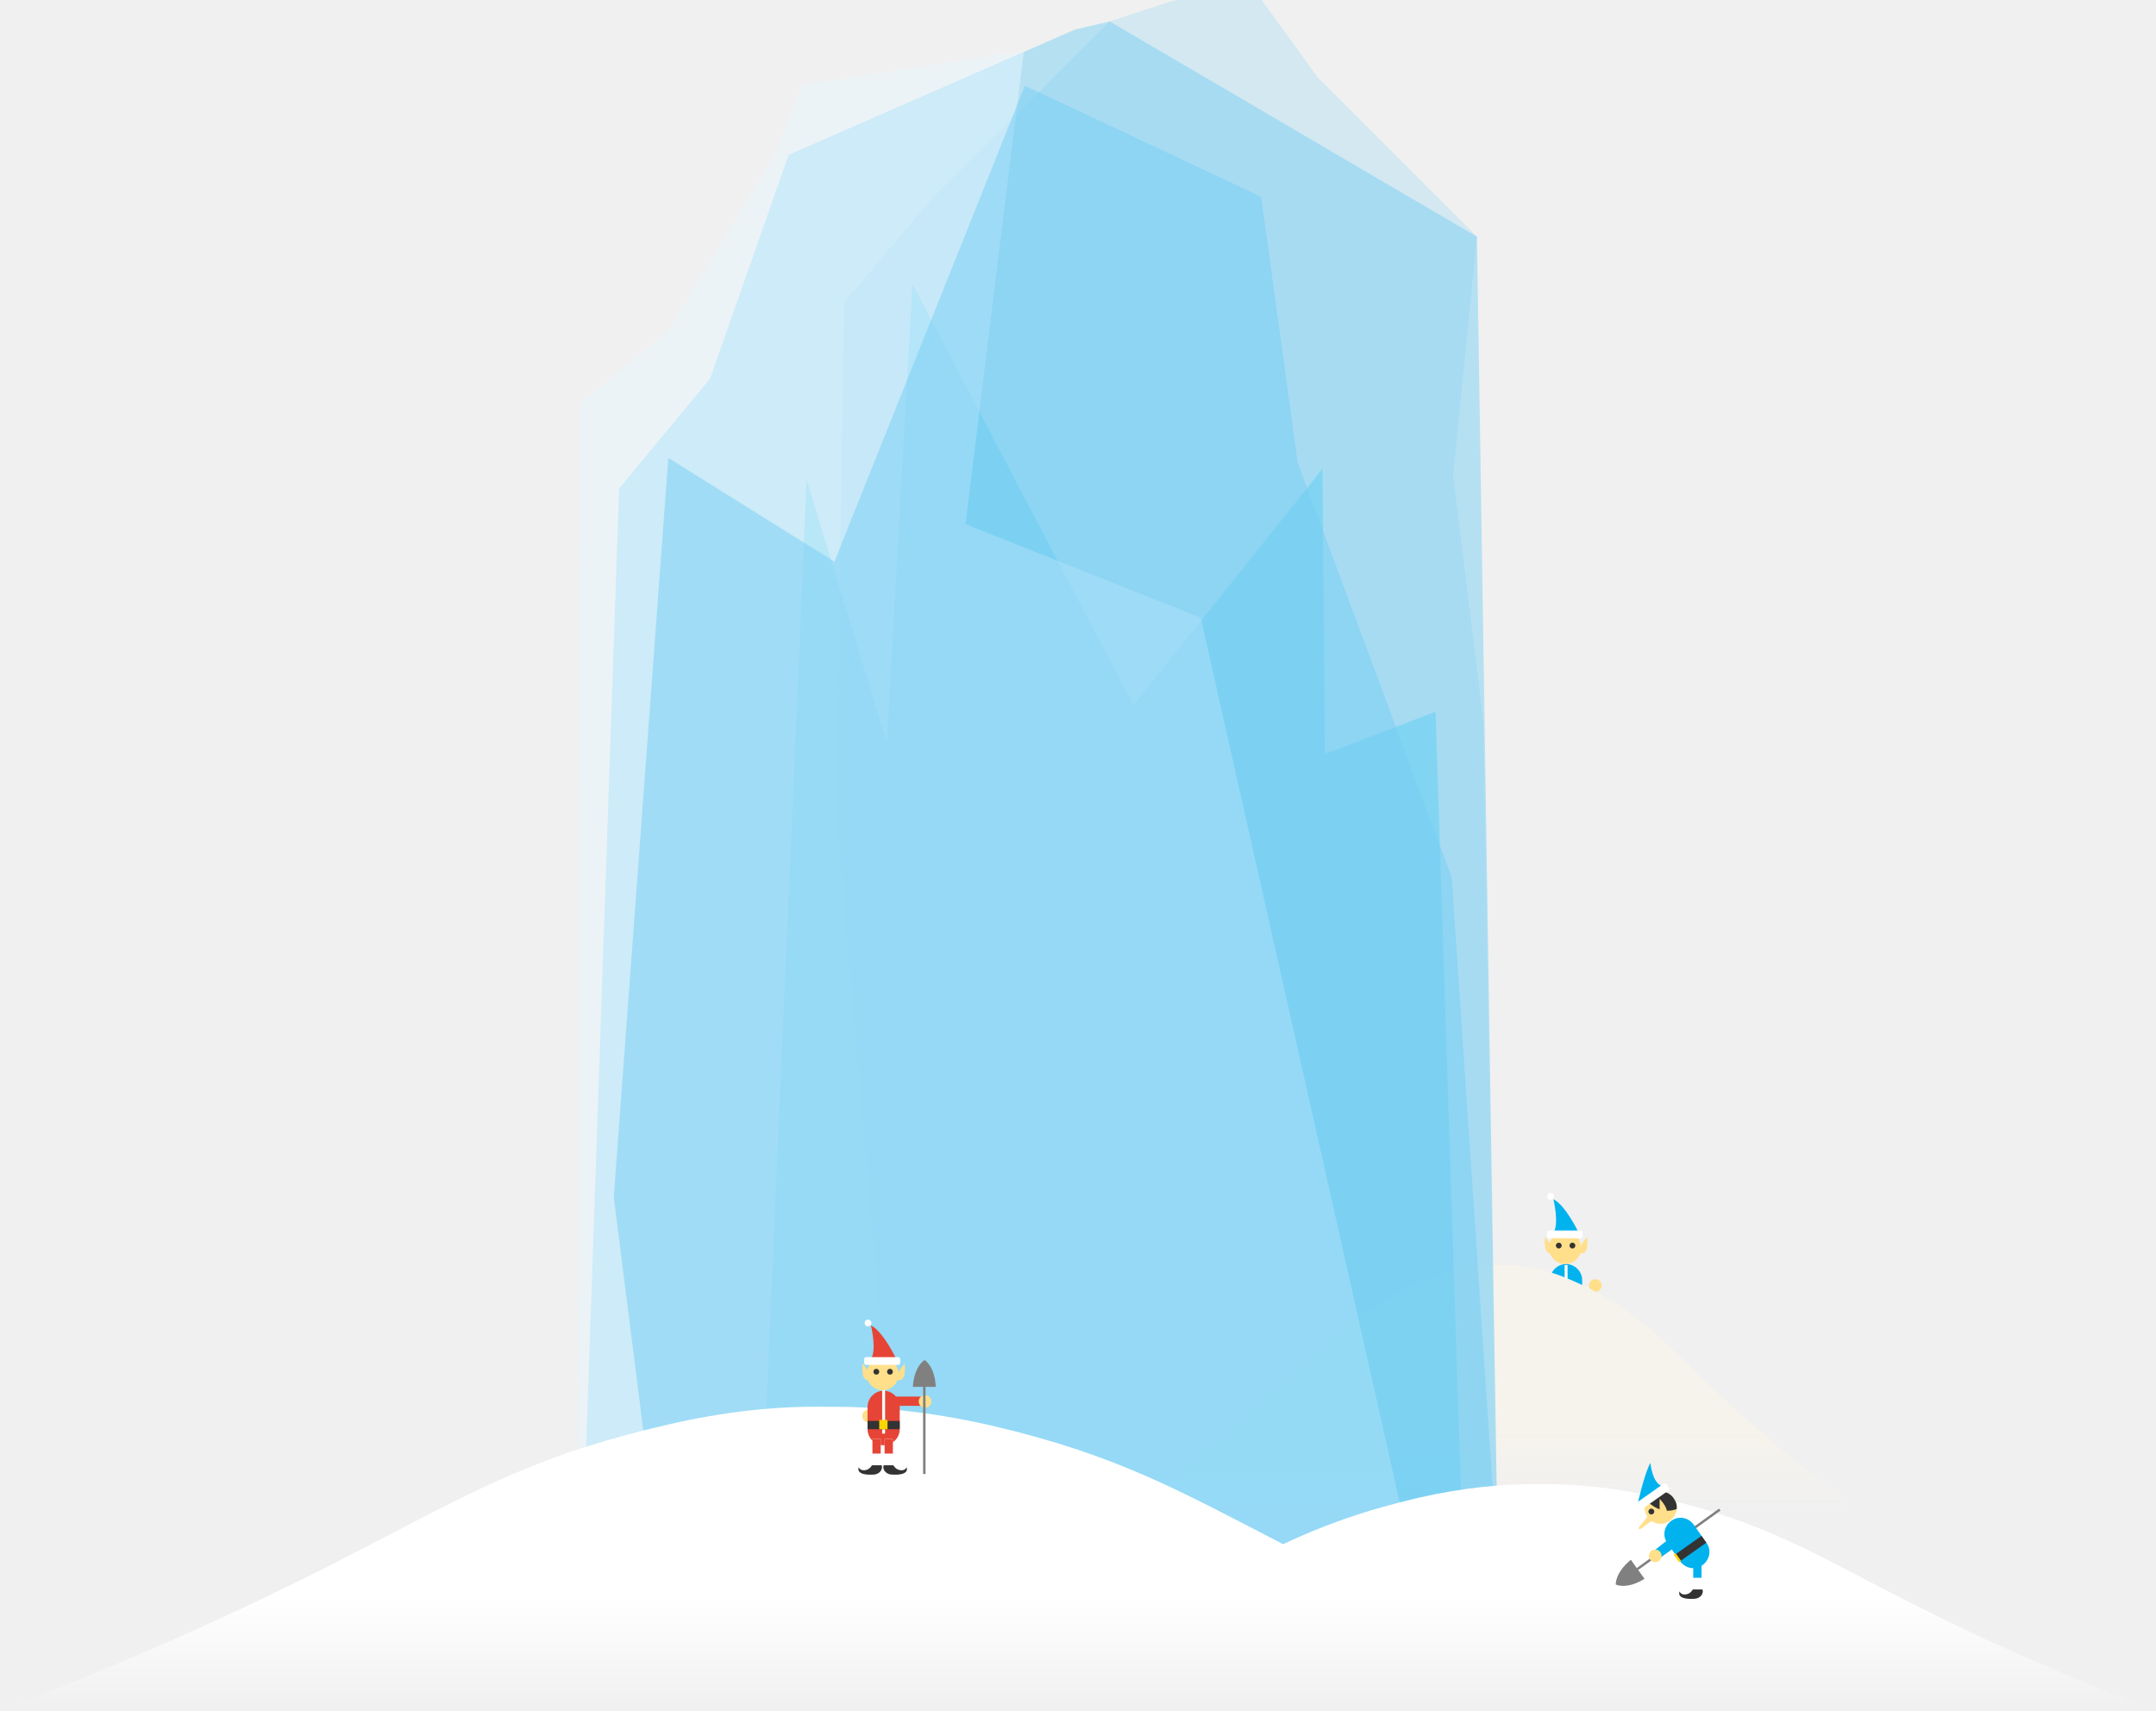
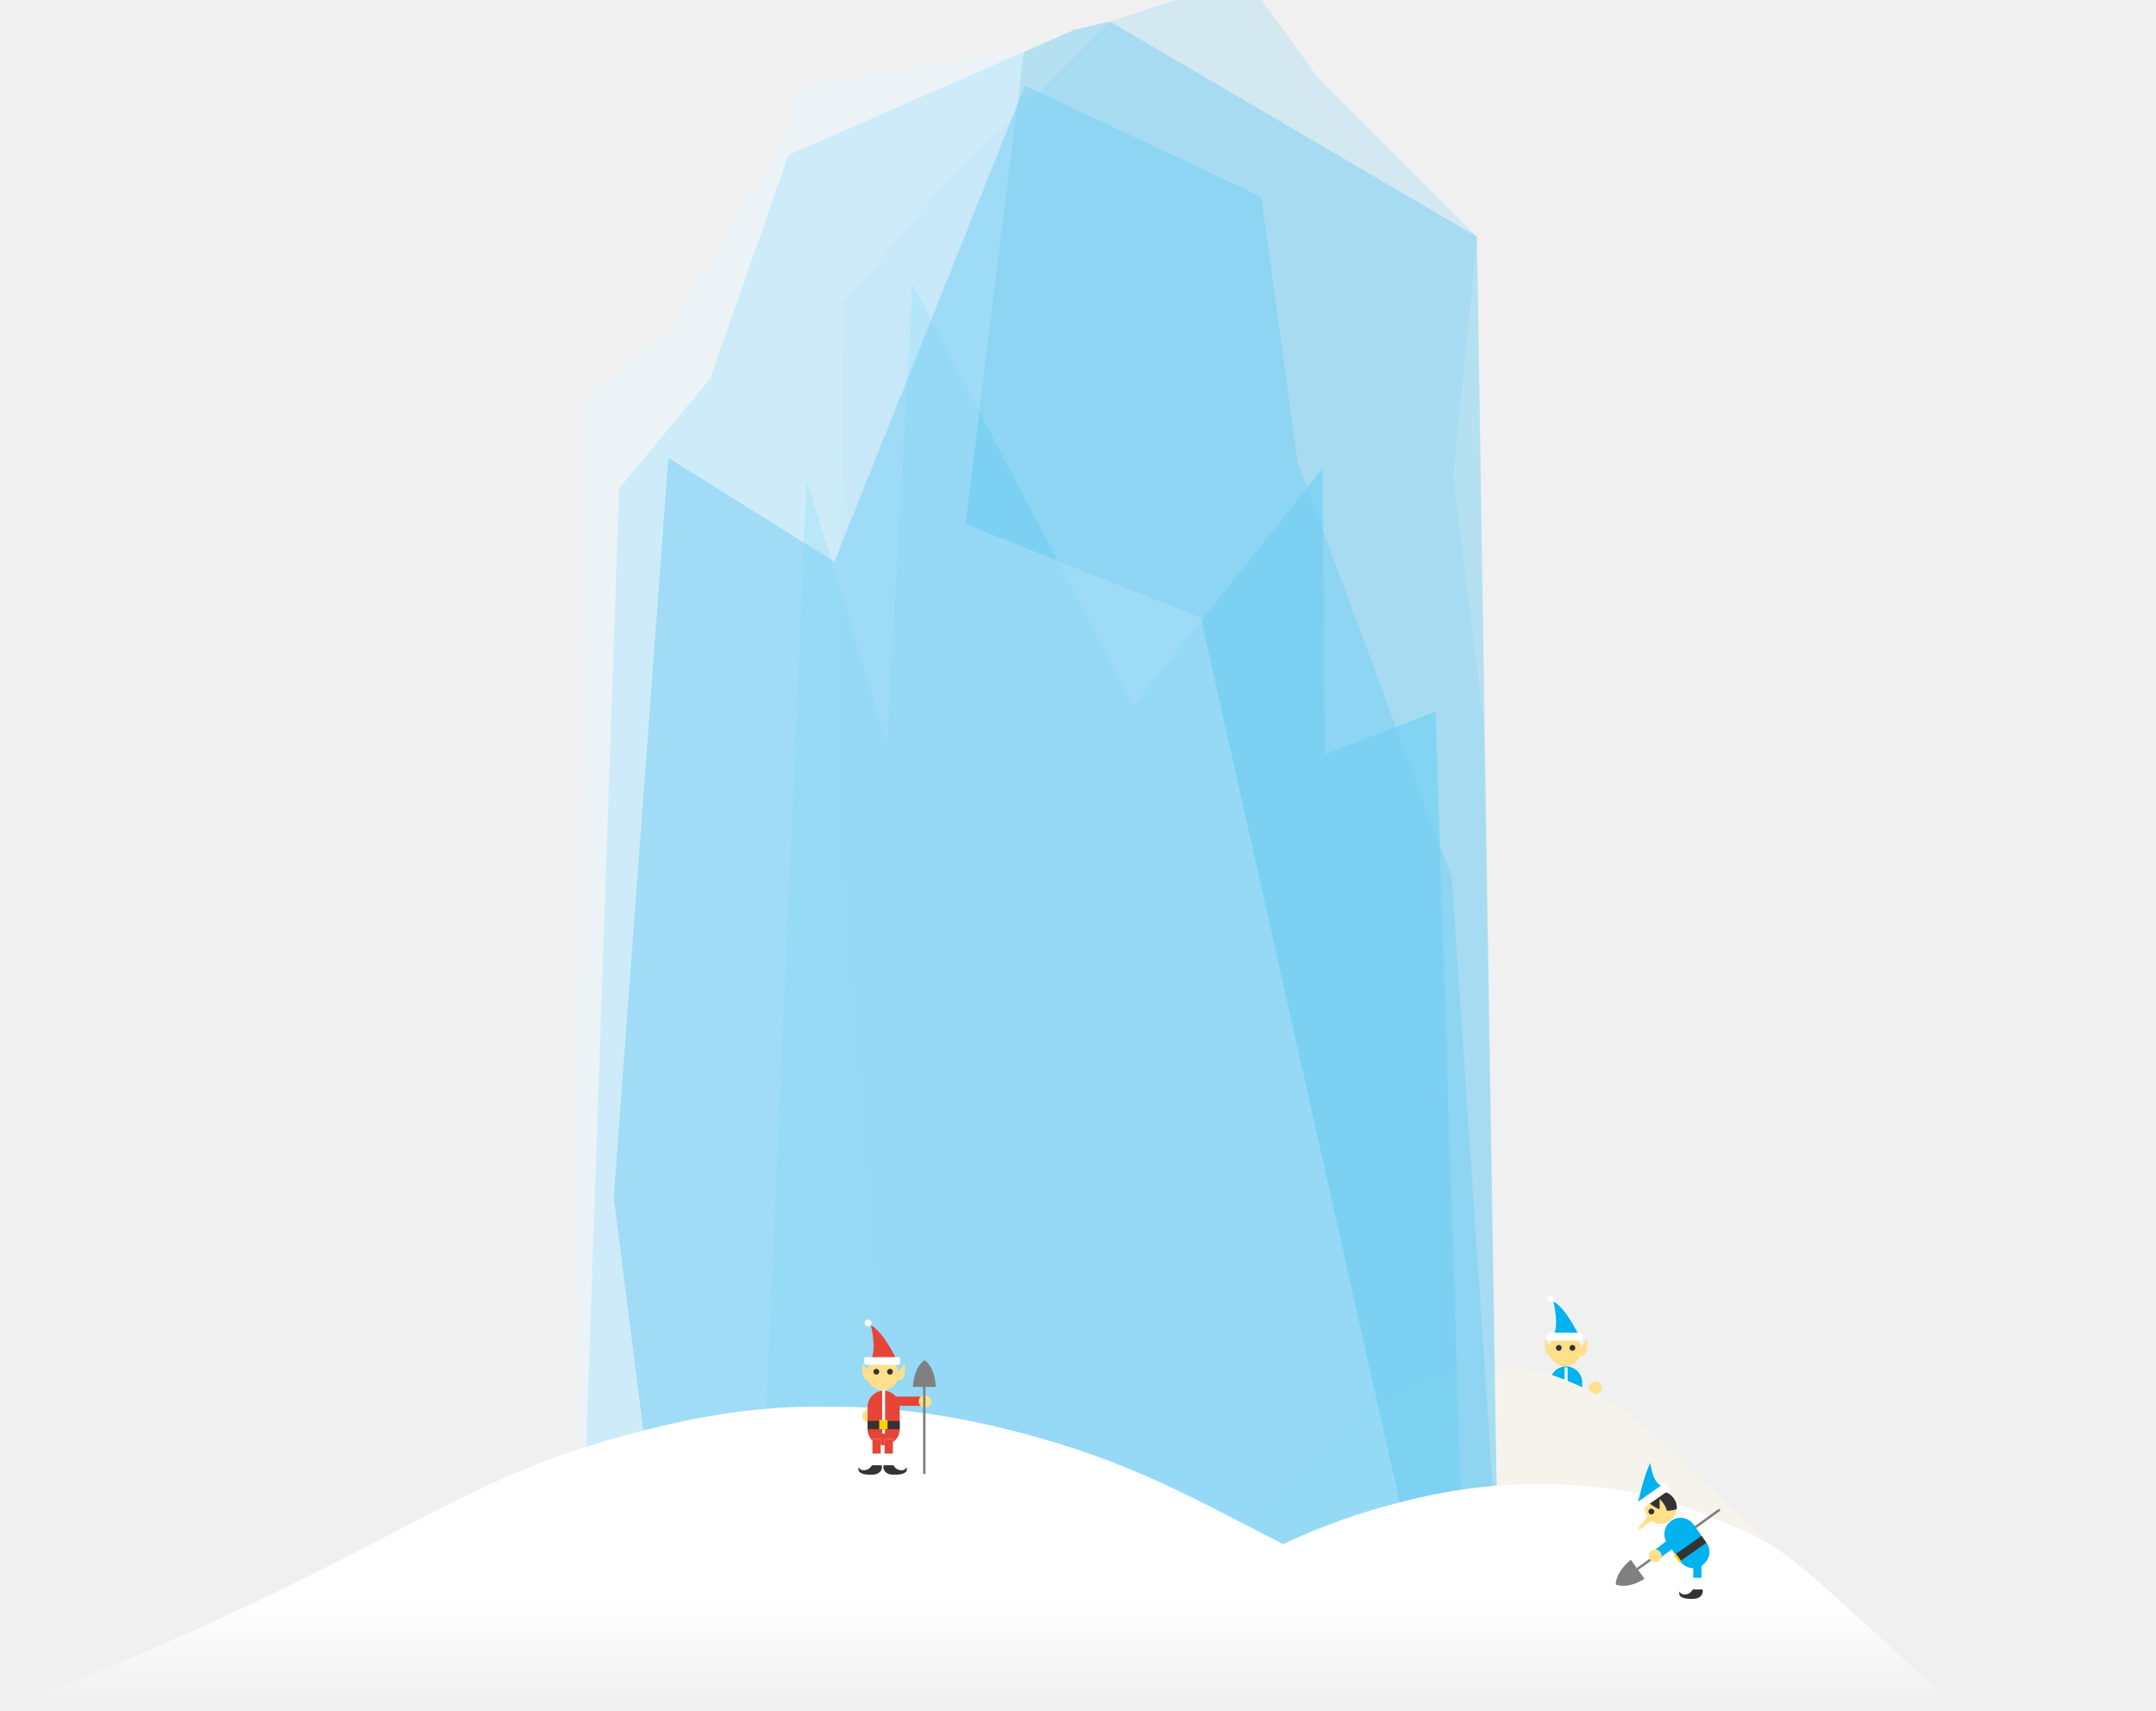
- <svg xmlns="http://www.w3.org/2000/svg" id="slice" width="442.6" height="351.2" viewBox="0 0 442.6 351.2">
-   <style>.st0{opacity:.11;fill:#231f20}.st1{fill:#94917f}.st2{fill:#baafa2}.st3{fill:#785768}.st4{fill:#aaa89a}.st5{opacity:.1}.st6{fill:#8ce1f9}.st7{fill:#ceccbf}.st8{fill:#8d667a}.st9{fill:#918c84}.st10{fill:#c2beb6}.st11{fill:#f0e1d1}.st12{fill:#b6b4a8}.st13{fill:#94938a}.st14{fill:#7d7c71}.st15{fill:#633b4f}.st16{fill:#85837d}.st17{fill:#8a7665}.st18{fill:#6a695c}.st19{fill:#b9b7a4}.st20{fill:#2f9f42}.st21{opacity:.13}.st22{opacity:.2;fill:#231f20}.st23{fill:#d53e2e}.st24{fill:#003673}.st25{fill:#f09a1a}.st26{fill:#fdbf0f}.st27{fill:#736357}.st28{fill:#d84637}.st29{fill:#00a9e9}.st30{fill:#ffde00}.st31{fill:#48b780}.st32{fill:#7c6959}.st33{fill:#d3ae6e}.st34{fill:#fff}.st35{fill:#ffe95a}.st36{fill:#ffc300}.st37{fill:#f27b20}.st38{fill:#ee3837}.st39{fill:#4c8bfb}.st40{fill:#b757c5}.st41{fill:#ffdf8a}.st42{fill:#333}.st43{fill:#6a57ab}.st44{fill:#5d377a}.st45{fill:#393939}.st46{fill:#fde08b}.st47{fill:#dc3126}.st48{fill:#fdd500}.st49{fill:#515c5d}.st50{fill:#7d8586}.st51{fill:#afd136}.st52{fill:url(#SVGID_1_)}.st53{fill:url(#SVGID_2_)}.st54{fill:#e8d184}.st55{fill:#ca7836}.st56{fill:#54d184}.st57{opacity:.48}.st58{opacity:.5;fill:#75cef4}.st59{opacity:.5;fill:#00bff0}.st60{opacity:.5;fill:#e6f6fd}.st61{opacity:.48;fill:#75cef4}.st62{fill:url(#SVGID_3_)}.st63{fill:gray}.st64{fill:#8f4293}.st65{fill:#ffd400}.st66{fill:url(#SVGID_4_)}.st67{fill:#28ae4b}.st68{fill:#e64436}.st69{fill:url(#SVGID_5_)}.st70{fill:url(#XMLID_158_)}.st71{opacity:.17;fill:#fff}.st72{fill:url(#SVGID_6_)}.st73{fill:url(#SVGID_7_)}.st74{fill:#00b2ee}.st75{fill:#b89860}.st76{fill:#b0b0b0}.st77{fill:#864537}.st78{fill:#fbcf99}.st79{fill:#fbcd48}.st80{fill:#fd0}.st81{fill:#d2392c}.st82{fill:url(#SVGID_8_)}.st83{fill:url(#SVGID_9_)}.st84{fill:url(#SVGID_10_)}.st85{fill:url(#SVGID_11_)}.st86{fill:url(#XMLID_160_)}.st87{fill:#afd77d}.st88{opacity:.1;fill:#231f20}.st89{fill:#7cb342}.st90{fill:#f9ce1d}.st91{fill:#ffe36c}.st92{fill:#5e35b1}.st93{fill:#9575cd}.st94{fill:#29b6f6}.st95{fill:#4ad0ff}.st96{fill:#9dce2e}.st97{fill:#e53935}.st98{fill:#f94b4b}.st99{fill:#fb8c00}.st100{fill:#fc9f42}.st101{fill:#9dca3b}.st102{fill:#66a622}.st103{fill:#ffb300}.st104{fill:#f57c00}.st105{fill:#a1cacf}.st106{fill:#dff3f5}.st107{fill:#bad7db}.st108{fill:#c3dfe3}.st109{fill:#bcdee3}.st110{opacity:.5}.st111{opacity:.8}.st112{fill:url(#XMLID_161_)}.st113{fill:url(#SVGID_12_)}.st114{fill:#f6f3ec}.st115{fill:#d7d7d7}.st116{fill:#959d9e}.st117{fill:#b3b3b3}.st118{fill:#e0e0e0}.st119{fill:#4d4d4d}.st120{fill:#595959}.st121{fill:#ffeb5e}.st122{fill:#6d7576}.st123{fill:#c9e09d}.st124{fill:#8f8f8f}.st125{fill:#5c6566}.st126{fill:#a19e97}.st127{fill:#61c6ec}.st128{fill:#77bf82}.st129{fill:#f3ff73}.st130{fill:url(#XMLID_163_)}.st131{fill:url(#SVGID_13_)}.st132{fill:url(#SVGID_14_)}.st133{fill:url(#XMLID_165_)}.st134{fill:#555047}.st135{fill:#896339}.st136{fill:#736f68}.st137{fill:#949494}.st138{fill:#83dee8}.st139{fill:#85827d}.st140{opacity:.2}.st141{fill:#404040}.st142{fill:silver}.st143{fill:#eee}.st144{fill:#44c2c2}.st144,.st145{clip-path:url(#SVGID_16_)}.st145{fill:#a3d89f}.st146{fill:#c83a74}.st146,.st147{clip-path:url(#SVGID_16_)}.st147{fill:#ffa376}.st148{opacity:.24}.st149{fill:none;stroke:#85827d;stroke-width:.9;stroke-miterlimit:10}.st150{opacity:.83}.st151{fill:#888480}.st152{fill:#7099ba}.st153{fill:#b0e1e8}.st154{opacity:.22;fill:#fff}.st155{fill:url(#XMLID_172_)}.st156{fill:url(#SVGID_17_)}.st157{fill:url(#SVGID_18_)}.st158{fill:url(#XMLID_174_)}.st159{fill:#9db9bd}.st160{fill:#d1e3e6}.st161{fill:#b6d6db}.st162{fill:#9ccfd9}.st163{fill:#b4d3d9}.st164{fill:#97babf}.st165{fill:#c1dff5}.st166{fill:#c5e7eb}.st167{fill:#8ab8d4}.st168{fill:#e6e6e6}.st169{fill:#716e69}.st170{fill:#71bdde}.st171{fill:#659bc7}.st172{fill:#70afd4}.st173{fill:none}.st174{fill:#97cee6}.st175{opacity:8e-2;fill:#0f0f0f}.st176{opacity:.1;fill:#0f0f0f}.st177{fill:#385fe4}.st178{fill:#ccc}.st179{fill:#2986e4}.st180{opacity:.21}.st181{clip-path:url(#SVGID_20_)}.st182{filter:url(#Adobe_OpacityMaskFilter)}.st183{mask:url(#SVGID_21_);fill:#33659a}.st184{filter:url(#Adobe_OpacityMaskFilter_1_)}.st185{mask:url(#SVGID_22_);fill:#385fe4}.st186{filter:url(#Adobe_OpacityMaskFilter_2_)}.st187{opacity:.17;mask:url(#SVGID_23_)}.st188{clip-path:url(#SVGID_25_)}.st189{opacity:.77}.st190{fill:#e8c97b}.st191{fill:#2d56e2}.st192{opacity:.11}.st193{fill:#0bbf68}.st194{fill:#98bee4}.st195{fill:#3f5656}.st196{fill:#d7c17d}.st197{opacity:.2;fill:#fff}.st198{fill:url(#SVGID_26_)}.st199{fill:url(#XMLID_228_)}.st200{fill:url(#SVGID_27_)}.st201{fill:url(#XMLID_231_)}.st202{fill:#9c9c9c}.st203{fill:#808082}.st204{fill:#9ed5ec}.st205{fill:#cacaca}.st206{fill:#e3e3e3}.st207{fill:#979797}.st208{fill:#9e9e9e}.st209{opacity:.58;fill:#c7ffff}.st210{opacity:.25}.st211{fill:#a52e22}.st212{fill:#e63636}.st213{fill:url(#XMLID_261_)}.st214{fill:url(#XMLID_278_)}.st215{fill:#f3831f}.st216{fill:#1fa2f3}.st217{fill:#914295}.st218{fill:#faac18}.st219{opacity:.1;fill:#333}.st220{fill:#836948}.st221{fill:#df543f}.st222{fill:#00813f}.st223{fill:#b9c9d2}.st224{fill:#28b04b}.st225{fill:#fff100}.st226{fill:#969696}.st227{fill:#0158bb}.st228{fill:#1565c0}.st229{fill:#3dd1f9}.st230{fill:#f5a816}.st231{fill:#c62828}.st232{fill:#bdbdbd}.st233{fill:#a5a5a5}.st234{fill:#424242}.st235{fill:#e6e7e8}.st236{clip-path:url(#SVGID_31_);fill:#fff}.st237{fill:#e91c24}.st237,.st238{clip-path:url(#SVGID_31_)}.st238{fill:#1976d2}.st239{fill:#4d8acf}.st240{fill:none;stroke:#fff;stroke-width:.659;stroke-miterlimit:10}.st241{fill:#00adee}.st242{clip-path:url(#SVGID_33_);fill:#fff}.st243{fill:#dbdbdb}.st244{fill:#9ad3d3}.st245{fill:url(#SVGID_34_)}.st246{fill:url(#SVGID_35_)}.st247{fill:url(#SVGID_36_)}.st248{fill:url(#SVGID_37_)}.st249{fill:url(#SVGID_38_)}.st250{fill:url(#SVGID_39_)}.st251{fill:url(#SVGID_40_)}.st252{fill:url(#SVGID_41_)}.st253{fill:#f7ce97}.st254{fill:#4c4c4c}.st255{fill:#e9e9e9}.st256{fill:#eb9b95}.st257{fill:#656565}.st258{fill:#5e5a48}.st259{fill:url(#SVGID_42_)}.st260{fill:url(#SVGID_43_)}.st261{fill:#999}.st262{opacity:.36}.st263{fill:#00a64c}.st264{fill:#d4d4d4}.st264,.st265{fill-rule:evenodd;clip-rule:evenodd}.st265{fill:#fff}.st266{fill:#008141}.st266,.st267{fill-rule:evenodd;clip-rule:evenodd}.st267{fill:#00a64c}.st268{fill:#28b265}.st269{opacity:.4;fill:#ffe000}.st270{fill:#c8cbcc}.st271{fill:#b8b8b8}.st272{fill:#949496}.st273{fill:#c8ead4}.st274{fill:#7d8485}.st275{fill:#2364d5}.st276{fill:url(#XMLID_279_)}.st277{fill:url(#SVGID_44_)}.st278{fill:url(#SVGID_45_)}.st279{fill:url(#SVGID_46_)}.st280{fill:#8700ee}.st281{fill:#00b533}.st282{fill:#eeda00}.st283{fill:#f2206d}.st284{fill:#6299fb}.st285{opacity:.7;fill:url(#SVGID_47_)}.st286{opacity:.7;fill:url(#SVGID_48_)}.st287{opacity:.7;fill:url(#SVGID_49_)}.st288{fill:#ee5e5d}.st289{fill:#e09d17}.st290{fill:#f0ede9}.st291{clip-path:url(#SVGID_51_)}.st292{fill:#eec85c}.st293{opacity:.32;fill:#9a0000}.st294{fill:#f0f0f0}.st295{fill:#81d4fa}.st296{opacity:.49;fill:#c9edfc}.st297{fill:#d8746a}.st298{fill:#fcbe8d}.st299{fill:#00a9e7}.st300{fill:#6a7173}.st301{opacity:.6}.st302{fill:url(#SVGID_52_)}.st303{fill:url(#SVGID_53_)}.st304{fill:url(#XMLID_280_)}.st305{fill:url(#SVGID_54_)}.st306{fill:url(#SVGID_55_)}.st307{fill:url(#SVGID_56_)}.st308{fill:url(#SVGID_57_)}.st309{fill:#67635d}.st310{fill:#999690}.st311{fill:#e6da91}.st312{opacity:.55;fill:#bbaf3e}.st313{fill:#a8a69b}.st314{clip-path:url(#SVGID_59_)}.st315{fill:url(#SVGID_60_)}.st316{fill:url(#SVGID_61_)}.st317{opacity:.1;clip-path:url(#SVGID_59_)}.st318{clip-path:url(#SVGID_63_)}.st319{fill:#e3e3e2}.st320{fill:#cf4140}.st321{fill:url(#SVGID_64_)}.st322{fill:url(#SVGID_65_)}.st323{fill:url(#SVGID_66_)}.st324{fill:url(#SVGID_67_)}.st325{fill:#666}.st326{fill:#c1161c}.st327{fill:#b47945}.st328{fill:#d9dadb}.st329{fill:#36af49}.st330{fill:#2a943e}.st331{fill:#9ea0a2}.st332{fill:#bebfc1}.st333{fill:#f5961d}.st334{fill:#ffef00}.st335{fill:#6d6d6d}.st336{fill:url(#SVGID_68_)}.st337{fill:url(#XMLID_281_)}.st338{fill:#795d00}.st339{fill:#bb8024}.st339,.st340{clip-path:url(#SVGID_70_)}.st340{opacity:.1}.st341{fill:#955d00}.st342{fill:#f38836}.st343{fill:url(#XMLID_295_)}.st344{fill:url(#SVGID_71_)}.st345{fill:url(#SVGID_72_)}.st346{fill:url(#XMLID_296_)}.st347{opacity:.99}.st348{fill:#e8af38}.st349{fill:#98ab00}.st350{fill:#e75c52}.st351{fill:#a9897d}.st352{fill:#cb9d7b}.st353{fill:#996b63}.st354{fill:#35b8e8}.st355{opacity:.12;fill:url(#SVGID_73_)}.st356{opacity:.12;fill:url(#SVGID_74_)}.st357{opacity:.28;fill:url(#SVGID_77_)}.st358{clip-path:url(#SVGID_81_)}.st359{fill:#fff59c}.st360{fill:#ebdbce}.st361{fill:#b07a53}.st362{fill:#1185ba}.st363{fill:#1f57a1}.st363,.st364{opacity:.32}.st365{fill:#c28d65}.st366{fill:#eb776f}.st367{fill:#afdb39}.st368{fill:#ebdb57}.st369{opacity:.16}.st370{fill:#cba483}.st371{fill:url(#XMLID_297_)}.st372{fill:url(#SVGID_82_)}.st373{fill:url(#SVGID_83_)}.st374{fill:#bee6eb}.st375{fill:#f9df00}.st376{fill:#d84733}.st377{fill:#fce000}.st378{fill:#575757}.st379{fill:#b3b2b3}.st380{fill:#e5e5e4}.st381{fill:#d5302b}.st382{fill:url(#SVGID_84_)}.st383{fill:url(#SVGID_85_)}.st384{fill:#ec4180}.st385{fill:#fbcb54}.st386{fill:#7296f0}.st387{fill:#fc793d}.st388{opacity:.14}.st389{fill:#404144}.st390{fill:#606163}.st391{opacity:.3}.st392,.st393{fill:#d7b256}.st393{opacity:.38}.st394{fill:#3d3d39}.st395{fill:#393b36}.st396{opacity:.6;fill:#3bff65}.st397{opacity:.6;fill:#fc793d}.st398{clip-path:url(#SVGID_87_)}.st399{opacity:.29}.st400{fill:#9a51a8}.st401{fill:#fef6e0}.st402{fill:#a06ea9}.st403{fill:#353535}.st404{clip-path:url(#SVGID_89_)}.st405{opacity:.23;fill:#fff}.st406{opacity:.13;fill:#fff}.st407{opacity:5e-2}.st408{opacity:.45}.st409{opacity:.2}.st409,.st410{fill:#fff170}.st411{opacity:.21;fill:#fff}.st412{opacity:.1;fill:#fff}.st413{opacity:.27;fill:url(#SVGID_90_)}.st414{opacity:.27;fill:url(#SVGID_91_)}.st415{fill:url(#SVGID_92_)}.st416{fill:url(#SVGID_93_)}.st417{fill:#2850a8}.st418{fill:#286ee4}.st419{fill:#0053df}.st420{fill:#007dd0}.st421{fill:#2891e4}.st422{opacity:.72}.st423{opacity:.28;fill:url(#SVGID_94_)}.st424{opacity:.28;fill:url(#SVGID_95_)}.st425{fill:#2d6b7f}.st426,.st427{fill:#ff7c40}.st427{opacity:.21}.st428{opacity:.28;fill:url(#SVGID_96_)}.st429{opacity:.28;fill:url(#SVGID_97_)}.st430{opacity:.28;fill:url(#SVGID_98_)}.st431{opacity:.28;fill:url(#SVGID_99_)}.st432,.st433{fill:#ffee0a}.st433{opacity:.21}.st434{opacity:.28;fill:url(#SVGID_100_)}.st435{opacity:.28;fill:url(#SVGID_101_)}.st436,.st437{fill:#fd45ff}.st437{opacity:.21}.st438{opacity:.28;fill:url(#SVGID_102_)}.st439{opacity:.28;fill:url(#SVGID_103_)}.st440,.st441{fill:#52ff52}.st441{opacity:.21}.st442{opacity:.28;fill:url(#SVGID_104_)}.st443{opacity:.28;fill:url(#SVGID_105_)}.st444{opacity:.28;fill:url(#SVGID_106_)}.st445{opacity:.28;fill:url(#SVGID_107_)}.st446,.st447{fill:#59fff3}.st447{opacity:.21}.st448{opacity:.28;fill:url(#SVGID_108_)}.st449{opacity:.28;fill:url(#SVGID_109_)}.st450{opacity:.28;fill:url(#SVGID_110_)}.st451{opacity:.28;fill:url(#SVGID_111_)}.st452{opacity:.28;fill:url(#SVGID_112_)}.st453{opacity:.28;fill:url(#SVGID_113_)}.st454{opacity:.28;fill:url(#SVGID_114_)}.st455{opacity:.28;fill:url(#SVGID_115_)}.st456{opacity:.28;fill:url(#SVGID_116_)}.st457{opacity:.28;fill:url(#SVGID_117_)}.st458{opacity:.28;fill:url(#SVGID_118_)}.st459{opacity:.28;fill:url(#SVGID_119_)}.st460{opacity:.28;fill:url(#SVGID_120_)}.st461{opacity:.28;fill:url(#SVGID_121_)}.st462{opacity:.28;fill:url(#SVGID_122_)}.st463{opacity:.28;fill:url(#SVGID_123_)}.st464{opacity:.28;fill:url(#SVGID_124_)}.st465{opacity:.28;fill:url(#SVGID_125_)}.st466{opacity:.28;fill:url(#SVGID_126_)}.st467{opacity:.28;fill:url(#SVGID_127_)}.st468{opacity:.28;fill:url(#SVGID_128_)}.st469{opacity:.28;fill:url(#SVGID_129_)}.st470{opacity:.28;fill:url(#SVGID_130_)}.st471{opacity:.28;fill:url(#SVGID_131_)}.st472{opacity:.28;fill:url(#SVGID_132_)}.st473{opacity:.28;fill:url(#SVGID_133_)}.st474{opacity:.28;fill:url(#SVGID_134_)}.st475{opacity:.28;fill:url(#SVGID_135_)}.st476{opacity:.28;fill:url(#SVGID_136_)}.st477{opacity:.28;fill:url(#SVGID_137_)}.st478{opacity:.28;fill:url(#SVGID_138_)}.st479{opacity:.28;fill:url(#SVGID_139_)}.st480{opacity:.28;fill:url(#SVGID_140_)}.st481{opacity:.28;fill:url(#SVGID_141_)}.st482{opacity:.28;fill:url(#SVGID_142_)}.st483{opacity:.28;fill:url(#SVGID_143_)}.st484{opacity:.28;fill:url(#SVGID_144_)}.st485{opacity:.28;fill:url(#SVGID_145_)}.st486{opacity:.28;fill:url(#SVGID_146_)}.st487{opacity:.28;fill:url(#SVGID_147_)}.st488{opacity:.28;fill:url(#SVGID_148_)}.st489{opacity:.28;fill:url(#SVGID_149_)}.st490{opacity:.28;fill:url(#SVGID_150_)}.st491{opacity:.28;fill:url(#SVGID_151_)}.st492{opacity:.28;fill:url(#SVGID_152_)}.st493{opacity:.28;fill:url(#SVGID_153_)}.st494{opacity:.28;fill:url(#SVGID_154_)}.st495{opacity:.28;fill:url(#SVGID_155_)}.st496{opacity:.28;fill:url(#SVGID_156_)}.st497{opacity:.28;fill:url(#SVGID_157_)}.st498{opacity:.28;fill:url(#SVGID_158_)}.st499{opacity:.28;fill:url(#SVGID_159_)}.st500{opacity:.28;fill:url(#SVGID_160_)}.st501{opacity:.28;fill:url(#SVGID_161_)}.st502{opacity:.28;fill:url(#SVGID_162_)}.st503{opacity:.28;fill:url(#SVGID_163_)}.st504{opacity:.28;fill:url(#SVGID_164_)}.st505{opacity:.28;fill:url(#SVGID_165_)}.st506{opacity:.28;fill:url(#SVGID_166_)}.st507{opacity:.28;fill:url(#SVGID_167_)}.st508{opacity:.28;fill:url(#SVGID_168_)}.st509{opacity:.28;fill:url(#SVGID_169_)}.st510{opacity:.28;fill:url(#SVGID_170_)}.st511{opacity:.28;fill:url(#SVGID_171_)}.st512{opacity:.28;fill:url(#SVGID_172_)}.st513{opacity:.28;fill:url(#SVGID_173_)}.st514{fill:#898f90}.st515{opacity:.25;fill:#fff}.st516{fill:#00b8f0}.st517{fill:#00a7f0}.st518{opacity:.91;fill:url(#SVGID_174_)}.st519{opacity:.12;fill:#ffee0a}.st520{opacity:.62}.st521{fill:url(#SVGID_175_)}.st522{fill:url(#SVGID_176_)}.st523{fill:url(#SVGID_177_)}.st524{fill:url(#SVGID_178_)}.st525{fill:#7d857e}.st526{fill:#89908a}.st527{opacity:.91;fill:url(#SVGID_179_)}.st528{opacity:.12}.st528,.st529{fill:#78ff5e}.st530{fill:url(#SVGID_180_)}.st531{fill:url(#SVGID_181_)}.st532{fill:url(#SVGID_182_)}.st533{fill:url(#SVGID_183_)}.st534{fill:#85847d}.st535{fill:#908f89}.st536{opacity:.91;fill:url(#SVGID_184_)}.st537{opacity:.12;fill:#ff5e91}.st538{fill:#ff8373}.st539{fill:url(#SVGID_185_)}.st540{fill:url(#SVGID_186_)}.st541{fill:url(#SVGID_187_)}.st542{fill:url(#SVGID_188_)}.st543{fill:#5d6667}.st544{fill:url(#XMLID_298_)}.st545{fill:url(#XMLID_299_)}.st546{fill:url(#SVGID_189_)}.st547{fill:#b13837}.st548{fill:#3b627a}.st549{fill:url(#SVGID_190_)}.st550{fill:url(#XMLID_312_)}.st551{fill:url(#SVGID_191_)}.st552{fill:#754517}.st553{fill:#845930}.st554{fill:#a35f25}.st555{fill:#aa6c37}.st556{fill:#b07644}.st557{fill:#efdbc1}.st558{fill:#ffc805}.st559{fill:#231f20}.st560{fill:#00a351}.st561{fill:#084}.st562{fill:#ef6522}.st563{fill:#7a4b1f}.st564{fill:#32cbe6}.st565{fill:url(#SVGID_192_)}.st566{opacity:.1;fill:#005fd0}.st567{fill:#c48e4f}.st568{fill:#f8aeae}.st569{fill:#e6e5e1}.st570{fill:#7b9eb8}.st571{fill:#a5b3ad}.st572{fill:#c7c7c7}.st573{fill:url(#XMLID_315_)}.st574{fill:url(#SVGID_193_)}.st575{fill:url(#SVGID_194_)}.st576{fill:#388e3c}.st577{fill:#2e7d32}.st578{fill:#ffe18c}.st579{opacity:.25;fill:#29b6f6}.st580{fill:#414042}.st581{fill:#2f4c52}.st582{fill:#455d82}.st583{fill:#795548}.st584{fill:#d3d4d6}.st585{fill:#bcbec0}.st586{clip-path:url(#SVGID_196_)}.st587{fill:url(#SVGID_197_)}.st588{fill:url(#SVGID_198_)}.st589{clip-path:url(#SVGID_200_)}.st590{opacity:.5;fill:#f9ce1d}.st591{opacity:.28}.st592{fill:#d7d8d9}.st593{fill:#ebeced}.st594{fill:#ffd600}.st595{fill:#039be5}.st596{fill:url(#XMLID_316_)}.st597{fill:url(#SVGID_201_)}.st598{fill:#34d4f0}.st599{fill:#74e4f6}.st599,.st600{opacity:.51}.st601{fill:#74e4f6}.st602{fill:url(#XMLID_329_)}.st603{fill:#434fbf}.st604{opacity:.51}.st604,.st605{fill:#7182f0}.st606{opacity:.38}.st607{opacity:.39;fill:#ffff5c}.st608{opacity:.58;fill:#fff}.st609{opacity:.19;fill:#73c1de}.st610{opacity:.19;fill:#7335de}.st611{fill:#f5f2e2}.st612{fill:#a3a2a1}.st613{fill:#5a99d1}.st614{fill:#b8a485}.st615{fill:#eee5d5}.st616{fill:#ffc}.st617{fill:#ffd200}.st618{fill:#f26e21}.st619{fill:#f5871f}.st620{fill:#cfcfcf}.st621{fill:#019049}.st622{fill:#07a860}.st623{fill:#ab00ee}.st624{fill:#93d8f7}.st625{fill:#725d4c}.st626{fill:#028f1f}.st627{fill:#0da760}.st628{fill:#f4c138}.st629{fill:#f9646d}.st630{fill:url(#SVGID_202_)}.st631{clip-path:url(#SVGID_204_)}.st632{fill:#8de0f2}.st633{fill:url(#SVGID_205_)}.st634{fill:url(#XMLID_330_)}.st635{stroke:#d7d7d7;stroke-width:5.6}.st635,.st636{fill:none;stroke-miterlimit:10}.st636{stroke:#ffc;stroke-width:.7;stroke-dasharray:2.1,4.2}.st637{fill:#4cb5cf}.st638{fill:#638aaa}.st639{fill:url(#XMLID_331_)}.st640{fill:url(#XMLID_332_)}.st641{fill:url(#SVGID_206_)}.st642{fill:url(#XMLID_337_)}.st643{clip-path:url(#SVGID_208_)}.st644{fill:url(#SVGID_209_)}.st645{opacity:.51;clip-path:url(#SVGID_208_)}.st646{fill:url(#SVGID_210_)}.st647{fill:url(#SVGID_211_)}.st648{fill:url(#SVGID_212_)}.st649{fill:url(#XMLID_363_)}.st650{fill:url(#SVGID_213_)}.st651{fill:url(#XMLID_364_)}.st652{fill:#e0f3f5}.st653{opacity:.64;fill:#7ec1c4}.st654{fill:#c4dfe3}.st655,.st656{fill:#7ec1c4}.st656{opacity:.53}.st657{opacity:.82;fill:#7ec1c4}.st658{opacity:.3;fill:#7ec1c4}.st659{fill:#79a6ad}.st660{fill:#c5161d}.st661{fill:#e91c24}.st662{fill:#00a551}.st663{fill:#2c7c2f}.st664{fill:#aec7dc}.st665{fill:none;stroke:#97babf;stroke-width:1.979;stroke-miterlimit:10}.st666{fill:#9dcb3b}.st667{fill:#d9ebed}.st668{fill:#008c45}.st669{fill:#ae5f2d}.st670{fill:#7a347e}.st671{fill:#754c28}.st672{fill:#0085b7}.st673{fill:#d89614}.st674{fill:#ecdec9}.st675{fill:#9c8954}.st676{opacity:8e-2}.st677{fill:#4e4e6b}.st678{fill:#859537}.st679{fill:#8a773f}.st680{fill:#cc29b9}.st681{fill:#6d42e3}.st682{fill:#16c447}.st683{fill:#c26d11}.st684{fill:url(#XMLID_404_)}.st685{clip-path:url(#SVGID_215_)}.st686{fill:#0081a8}.st687{clip-path:url(#SVGID_215_);fill:#c7b31e}.st688{fill:#b5b5b5}.st689{fill:#e8e8e8}.st690{fill:#0791aa}.st691{fill:#c7b31e}.st692{fill:#9d9d9d}.st693{fill:#f7f01f}.st694{fill:#7dc6d3}.st695{fill:#4db0c2}.st696{fill:#00be69}.st697{fill:#f57f17}.st698{fill:#e77969}.st699{fill:#f7e2a5}.st700{fill:#f4d784}.st701{fill:#54c391}.st702{fill:#008e5c}.st703{fill:#076e2f}.st704{clip-path:url(#SVGID_215_);fill:#fff}.st705{fill:#f5f129}.st705,.st706{clip-path:url(#SVGID_215_)}.st706{opacity:.1}.st707{fill:url(#SVGID_216_)}.st708{fill:#9dcfd8}.st709{fill:#b1e1e7}.st710{fill:#73bcdd}.st711{fill:#7ba8cd}.st712{fill:#7299ba}.st713{fill:#5b93c1}.st714{fill:#d2e3e6}.st715{fill:#48494d}.st716{fill:#16bdcc}.st717{fill:#d63e3e}.st718{fill:url(#SVGID_217_)}.st719{fill:url(#SVGID_218_)}.st720{fill:url(#SVGID_219_)}.st721{fill:#dcdfd8}.st722{opacity:.7}.st723{fill:#ef5350}.st724{fill:#70cc47}.st725{fill:#8bd463}.st726{fill:url(#SVGID_220_)}.st727{fill:#e24c41}.st728{fill:#eb6760}.st729{fill:#2db9eb}.st730{fill:#ffdf00}.st731{fill:#373b40}.st732{fill:#fffbdb}.st733{fill:#d7e1e3}.st734{opacity:.2;fill:#373b40}.st735{fill:#c6e9fa}.st736{fill:#20242a}.st737{fill:#332e2e}.st738{fill:#fdbe0c}.st739{fill:#f7fffa}.st740{fill:#9e978a}.st741{fill:#b4afa5}.st742{fill:#e68ecd}.st743{fill:#98d4bc}.st744{fill:#88a2d6}.st745{fill:#e36868}.st746{fill:#f8ae37}.st747{fill:#b99960}.st748{fill:#d4af6e}.st749{opacity:.12}.st750{fill:#f0b21c}.st751{fill:#b46d3d}.st752{fill:#caa56e}.st753{fill:#a8844f}.st754{fill:#59595c}.st755{fill:#b56d3d}.st756{opacity:.19;fill:#fcd09a}.st757{fill:#85e1e7}.st758{fill:#e7f3f2}.st759{opacity:.19}.st760{opacity:.6;fill:url(#SVGID_221_)}.st761{fill:#48aacf}.st762{opacity:.6;fill:#3e31ff}.st763{opacity:.6;fill:#1b4df9}.st764{opacity:.6;fill:#85e1e7}.st765{fill:#62accd}.st766{fill:#81ffff}.st767{opacity:.6;fill:#fff}.st768{opacity:.6;fill:#73bcdd}.st769{fill:#2e93c1}.st770{opacity:.6;fill:#1e9ae3}.st771{opacity:.6;fill:#48aacf}.st772{opacity:.15;fill:#81ffff}.st773{opacity:.6;fill:#2e93c1}.st774{opacity:.67;fill:#62accd}.st775{opacity:.67;fill:#9dcfd8}.st776{opacity:.28;fill:#81ffff}.st777{fill:#8aafb5}.st778{opacity:.99;fill:#91f3fa}.st779{fill:#1fc2f5}.st780{opacity:.99;fill:#62accd}.st781{opacity:.99;fill:#a9dee8}.st782{opacity:.36;fill:url(#SVGID_222_)}.st783{fill:url(#SVGID_223_)}.st784{opacity:.6;fill:#62accd}.st785{fill:url(#SVGID_224_)}.st786{fill:url(#SVGID_225_)}.st787{fill:url(#SVGID_226_)}.st788{fill:#caf5f6}.st789{fill:#00c1f2}.st790{fill:#ff931e}.st791{fill:#d94636}.st792{fill:#d43e2e}.st793{fill:#fdce48}.st794{fill:#464647}.st795{fill:#d33e2f}.st796{fill:#ff8a33}.st797{fill:#746458}.st798{fill:#57aba9}.st799{fill:#6cccc9}.st800{fill:#a7c1c5}.st801{fill:#b6e2f8}.st802{fill:#61aac9}.st803{fill:#e1f3fc}.st804{fill:#fff58b}.st805{fill:#b59a48}.st806{fill:#eed257}.st807{fill:#d9d286}.st808{fill:#ff916d}.st809{fill:#ffe327}.st810{fill:#64e8be}.st811{opacity:.2;fill:#333}.st812{opacity:.22;fill:#333}.st813{fill:url(#XMLID_406_)}.st814{fill:url(#XMLID_407_)}.st815{fill:url(#XMLID_408_)}.st816{fill:url(#SVGID_227_)}.st817{fill:url(#XMLID_422_)}.st818{fill:url(#XMLID_423_)}.st819{fill:url(#SVGID_228_)}.st820{fill:url(#SVGID_229_)}.st821{opacity:.55;fill:#d8fbff}.st822{opacity:.5;fill:url(#SVGID_230_)}.st823{fill:#29b65e}.st824{fill:#009047}.st825{fill:#91651c}.st826{fill:#bd822b}.st827{fill:#d5b06e}.st828{fill:#007dc5}.st829{fill:#a66d40}.st830{fill:#ff8c33}.st831{fill:#a67108}.st832{fill:#f1b31c}.st833{fill:#b88a13}.st834{fill:#b93a2c}.st835{fill:#c36e2c}.st836{fill:#a8362a}.st837{fill:#34875d}.st838{fill:#602c63}.st839{fill:#0086b7}.st840{fill:#cdb300}.st841{fill:#26a89b}.st842{fill:#da4637}.st843{fill:#48b980}.st844{fill:#f58b37}.st845{fill:#00abe9}.st846{fill:#4859b9}.st847{fill:#e86e1c}.st848{fill:#c8541f}.st849{fill:#b9191e}.st850{opacity:.19;fill:#212121}.st851{opacity:.3;fill:#28b04b}.st852{fill:#f9858e}.st853{fill:#5f14a6}.st854{fill:#8c28de}.st855{fill:#a2a5a3}.st856{fill:#ab3125}.st857{clip-path:url(#SVGID_232_)}.st858{fill:#00914a}.st859{opacity:.39;fill:#791f11}.st860{fill:#b6e5cd}.st861{fill:#e9d386}.st862{fill:#413d3d}.st863{fill:#666262}.st864{fill:#85d4ac}.st865{opacity:.1;fill:#b6e5cd}.st866{fill:#f5951f}.st867{fill:#00369c}.st868{fill:#2759d9}.st869{fill:#2297cc}.st870{fill:#764c2e}.st871{fill:#d4af19}.st872{fill:#62a807}.st873{fill:#008e1f}.st874{opacity:.37;fill:#fff}.st875{fill:#bbe5fa}.st876{fill:#7a5951}.st877,.st878{fill:#212121}.st878{clip-path:url(#XMLID_424_)}.st879{fill:#cc372c}.st880{fill:#ebad11}.st881{fill:#e33483}.st882{fill:#3788de}</style>
+ <svg xmlns="http://www.w3.org/2000/svg" id="slice" viewBox="-168 443.6 442.6 351.2">
+   <style>.st0{fill:#ffdf8a}.st1{fill:#00b2ee}.st2{fill:#FFF}.st3{fill:#333}.st4{fill:url(#SVGID_1_)}.st5{fill:#75cef4;enable-background:new}.st5,.st6{opacity:.48}.st7{opacity:.5;fill:#75cef4;enable-background:new}.st8{fill:#00bff0}.st8,.st9{opacity:.5;enable-background:new}.st9{fill:#e6f6fd}.st10{fill:url(#SVGID_2_)}.st11{fill:#e64436}.st12{fill:#ffd400}.st13{fill:gray}</style>
  <g id="XMLID_77_">
    <g id="XMLID_78_">
-       <circle class="st41" cx="327.5" cy="263.9" r="1.3" />
-       <circle class="st41" cx="315.6" cy="264" r="1.3" />
-       <path class="st74" d="M324.1 253.1s-2.7-5.7-5.2-6.9c0 0 1.3 5.3-.1 7l5.3-.1z" />
-       <path class="st41" d="M318 256.2c0 1.8 1.5 3.3 3.3 3.3 1.8 0 3.3-1.5 3.3-3.3 0-1.8-1.5-3.3-3.3-3.3-1.8-.1-3.3 1.4-3.3 3.3z" />
-       <path class="st34" d="M317.5 253.8c0 .2.2.4.4.4h6.6c.2 0 .4-.2.4-.4v-.8c0-.2-.2-.4-.4-.4H318c-.2 0-.4.2-.4.4v.8z" />
-       <circle class="st42" cx="322.8" cy="255.7" r=".6" />
-       <circle class="st42" cx="320" cy="255.7" r=".6" />
-       <path class="st74" d="M324.8 263.9v-1.1c0-1.8-1.5-3.3-3.3-3.3-1.8 0-3.3 1.5-3.3 3.3v1.1" />
-       <path class="st34" d="M321.2 259.7h.6v5.2h-.6z" />
-       <circle class="st34" cx="318.3" cy="245.6" r=".7" />
-       <path class="st41" d="M324.7 255.4l1.1-1.5s.6 3.9-1.5 3.4l.4-1.9zm-6.4 0l-1.1-1.5s-.6 3.9 1.5 3.4l-.4-1.9z" />
-       <linearGradient id="SVGID_1_" gradientUnits="userSpaceOnUse" x1="307.512" y1="268.347" x2="307.512" y2="309.634">
+       <circle class="st0" cx="159.5" cy="728.5" r="1.3" />
+       <circle class="st0" cx="147.6" cy="728.6" r="1.3" />
+       <path class="st1" d="M156.1 717.7s-2.7-5.7-5.2-6.9c0 0 1.3 5.3-.1 7l5.3-.1z" />
+       <path class="st0" d="M150 720.8c0 1.8 1.5 3.3 3.3 3.3s3.3-1.5 3.3-3.3c0-1.8-1.5-3.3-3.3-3.3-1.8-.1-3.3 1.4-3.3 3.3z" />
+       <path class="st2" d="M149.5 718.4c0 .2.2.4.4.4h6.6c.2 0 .4-.2.4-.4v-.8c0-.2-.2-.4-.4-.4H150c-.2 0-.4.2-.4.4v.8h-.1z" />
+       <circle class="st3" cx="154.8" cy="720.3" r=".6" />
+       <circle class="st3" cx="152" cy="720.3" r=".6" />
+       <path class="st1" d="M156.8 728.5v-1.1c0-1.8-1.5-3.3-3.3-3.3s-3.3 1.5-3.3 3.3v1.1" />
+       <path class="st2" d="M153.2 724.3h.6v5.2h-.6v-5.2z" />
+       <circle class="st2" cx="150.3" cy="710.2" r=".7" />
+       <path class="st0" d="M156.7 720l1.1-1.5s.6 3.9-1.5 3.4l.4-1.9zm-6.4 0l-1.1-1.5s-.6 3.9 1.5 3.4l-.4-1.9z" />
+       <linearGradient id="SVGID_1_" gradientUnits="userSpaceOnUse" x1="139.5" y1="727.347" x2="139.5" y2="768.634" gradientTransform="translate(0 5.6)">
        <stop offset=".073" stop-color="#f6f3ec" />
        <stop offset=".624" stop-color="#f6f3ec" />
        <stop offset="1" stop-color="#f6f3ec" stop-opacity="0" />
      </linearGradient>
-       <path class="st52" d="M384 311.6c-38.3-27.3-40.6-39.9-61.4-48.8-5.5-2.4-10.5-3.3-15.1-3.1-4.5-.1-9.5.8-15.1 3.1-20.8 8.9-23.1 21.5-61.4 48.8h153z" />
-       <path id="XMLID_89_" class="st61" d="M307.5 321.3l-4.3-272.7-75.4-44.2-7.2 1.7-58.7 25.7-16.1 45.9-18.7 22.6-7.6 221.3z" />
-       <g id="XMLID_82_" class="st57">
-         <path id="XMLID_86_" class="st58" d="M307.5 321l-3-173.2-6.2-50.2 4.9-49L270.6 16 259 0h-17.7l-13.5 4.4-36.3 36.2-18.2 21.5-1.6 105.8 13.2 153.7z" />
-         <path id="XMLID_85_" class="st59" d="M300.4 320.6l-5.7-174.5-22.7 8.7-.5-58.6-38.8 48.6-45.4-86.5-5.2 94.3-16.5-54-9.7 223z" />
+       <path class="st4" d="M216 776.2c-38.3-27.3-40.6-39.9-61.4-48.8-5.5-2.4-10.5-3.3-15.1-3.1-4.5-.1-9.5.8-15.1 3.1-20.8 8.9-23.1 21.5-61.4 48.8h153z" />
+       <path id="XMLID_89_" class="st5" d="M139.5 764.9l-4.3-272.7L59.8 448l-7.2 1.7-58.7 25.7-16.1 45.9-18.7 22.6-7.6 221.3 188-.3z" />
+       <g id="XMLID_82_" class="st6">
+         <path id="XMLID_86_" class="st7" d="M139.5 764.6l-3-173.2-6.2-50.2 4.9-49-32.6-32.6-11.6-16H73.3L59.8 448l-36.3 36.2-18.2 21.5-1.6 105.8 13.2 153.7 122.6-.6z" />
+         <path id="XMLID_85_" class="st8" d="M132.4 764.2l-5.7-174.5-22.7 8.7-.5-58.6-38.8 48.6-45.4-86.5-5.2 94.3-16.5-54-9.7 223 144.5-1z" />
      </g>
-       <path id="XMLID_81_" class="st60" d="M118.5 320.9l.6-238 18.1-15 22-36.3 5.4-14.1 45.6-7.1-12 97.2 48.3 19.2 43.8 194.8z" />
-       <path id="XMLID_80_" class="st58" d="M307.5 321.1L298 180l-31.6-85-7.5-54.6-48.5-22.8-39.1 97.7L137.2 94 126 245.8l9.6 75.8z" />
+       <path id="XMLID_81_" class="st9" d="M-49.5 764.5l.6-238 18.1-15 22-36.3 5.4-14.1 45.6-7.1-12 97.2 48.3 19.2 43.8 194.8-171.8-.7z" />
+       <path id="XMLID_80_" class="st7" d="M139.5 764.7L130 623.6l-31.6-85-7.5-54.6-48.5-22.8-39.1 97.7-34.1-21.3L-42 689.4l9.6 75.8 171.9-.5z" />
    </g>
-     <linearGradient id="SVGID_2_" gradientUnits="userSpaceOnUse" x1="221.28" y1="288.857" x2="221.28" y2="351.201" gradientTransform="matrix(-1 0 0 1 442.56 0)">
+     <linearGradient id="SVGID_2_" gradientUnits="userSpaceOnUse" x1="-262.767" y1="726.857" x2="-262.767" y2="789.201" gradientTransform="matrix(-1 0 0 1 -229.44 5.6)">
      <stop offset=".073" stop-color="#FFF" />
      <stop offset=".624" stop-color="#FFF" />
      <stop offset="1" stop-color="#FFF" stop-opacity="0" />
    </linearGradient>
-     <path class="st53" d="M0 351.2h442.6c-63.4-24.4-67.2-35.7-101.7-43.7-9.1-2.1-17.5-2.9-24.9-2.8-7.5-.1-15.8.7-24.9 2.8-11.5 2.7-19.6 5.7-27.7 9.5-21.3-11-34.2-18.4-60.1-24.4-12.3-2.8-23.4-3.9-33.4-3.8-10-.2-21.2.9-33.4 3.8C90.1 303.3 85 318.4 0 351.2z" />
-     <circle class="st41" cx="178.3" cy="290.7" r="1.3" />
-     <path class="st68" d="M184 279s-2.7-5.7-5.2-6.9c0 0 1.3 5.3-.1 7l5.3-.1z" />
-     <path class="st41" d="M177.9 282.1c0 1.8 1.5 3.3 3.3 3.3 1.8 0 3.3-1.5 3.3-3.3 0-1.8-1.5-3.3-3.3-3.3-1.8 0-3.3 1.5-3.3 3.3z" />
-     <path class="st34" d="M177.4 279.8c0 .2.2.4.4.4h6.6c.2 0 .4-.2.4-.4v-.8c0-.2-.2-.4-.4-.4h-6.6c-.2 0-.4.2-.4.4v.8z" />
-     <circle class="st42" cx="182.7" cy="281.6" r=".6" />
-     <circle class="st42" cx="179.9" cy="281.6" r=".6" />
-     <path class="st68" d="M183.3 286.7h6.6v1.9h-6.6z" />
-     <path class="st68" d="M178.1 293.4c0 1.8 1.5 3.3 3.3 3.3 1.8 0 3.3-1.5 3.3-3.3v-4.6c0-1.8-1.5-3.3-3.3-3.3-1.8 0-3.3 1.5-3.3 3.3v4.6z" />
-     <path class="st34" d="M183.3 295.4v5.7h-1.7v-5.7" />
-     <path class="st68" d="M183.3 295.4v3h-1.7v-3" />
-     <path class="st42" d="M181.4 300.8h2c.7 1.3 2.4 1.3 2.7.4 0 0 .9 1.8-3.2 1.5-1-.1-1.8-1-1.5-1.9z" />
-     <path class="st34" d="M179.1 295.4v5.7h1.7v-5.7" />
-     <path class="st68" d="M179.1 295.4v3h1.7v-3" />
-     <path class="st42" d="M181 300.8h-2c-.7 1.3-2.4 1.3-2.7.4 0 0-.9 1.8 3.2 1.5 1-.1 1.8-1 1.5-1.9z" />
-     <path class="st34" d="M181.1 285.4h.6v8.9h-.6z" />
-     <path class="st42" d="M178.1 291.7h6.6v1.7h-6.6z" />
-     <path class="st65" d="M180.5 291.5h1.7v1.9h-1.7z" />
-     <circle class="st34" cx="178.2" cy="271.6" r=".7" />
-     <path class="st41" d="M184.6 281.4l1.1-1.5s.6 3.9-1.5 3.4l.4-1.9zm-6.4 0l-1.1-1.5s-.6 3.9 1.5 3.4l-.4-1.9z" />
-     <circle class="st41" cx="189.9" cy="287.7" r="1.3" />
-     <path class="st63" d="M187.4 284.7s.1-3.9 2.4-5.5c0 0 2.1 1.2 2.3 5.5H190v17.9h-.5v-17.9h-2.1zm150.2 39.4s-3.2 2.2-5.9 1.2c0 0-.2-2.4 3.1-5.1l1.2 1.7 16.9-12.2.3.4-16.9 12.2 1.3 1.8z" />
-     <path class="st74" d="M336.1 309.1s1.4-6.4 2.7-8.8c0 0 .4 4.3 2.5 4.8l-5.2 4z" />
-     <path class="st41" d="M338.2 311.4c1.1 1.5 3.1 1.9 4.6.8 1.5-1.1 1.9-3.1.8-4.6-1.1-1.5-3.1-1.9-4.6-.8-1.5 1-1.8 3.1-.8 4.6z" />
-     <path class="st42" d="M338 308c.2-.5.6-.9 1-1.2 1.5-1.1 3.6-.7 4.6.8.5.7.7 1.4.6 2.2-3 1.1-5.3-.8-6.2-1.8z" />
-     <path class="st41" d="M340.7 310.7v-3s2.8 2.8.7 3.6l-.7-.6z" />
-     <path class="st34" d="M336.5 309.7c.1.2.4.2.6.1l5.4-3.8c.2-.1.2-.4.1-.6l-.5-.7c-.1-.2-.4-.2-.6-.1l-5.4 3.8c-.2.1-.2.4-.1.6l.5.7z" />
-     <circle class="st42" cx="339" cy="310.3" r=".6" />
-     <path class="st74" d="M344.9 320.5c1.1 1.5 3.1 1.9 4.6.8 1.5-1.1 1.9-3.1.8-4.6l-2.6-3.7c-1.1-1.5-3.1-1.9-4.6-.8-1.5 1.1-1.9 3.1-.8 4.6l2.6 3.7z" />
-     <path class="st34" d="M347.6 322.5v4.1h1.7v-4.1" />
-     <path class="st74" d="M348.9 320.2c-1.2 0-1.3.6-1.3 1.2v2.5h1.7v-2.8l-.4-.9z" />
-     <path class="st42" d="M349.5 326.3h-2c-.7 1.3-2.4 1.3-2.7.4 0 0-.9 1.8 3.2 1.5 1-.1 1.8-1 1.5-1.9zm.787-9.614l-5.388 3.812-.986-1.388 5.388-3.812z" />
-     <path class="st65" d="M345.097 320.41l-.408.287-1.1-1.55.41-.29z" />
-     <path class="st41" d="M338.5 311l-2 2.5c-.3.2 0 .6.4.3l3-2.2-1.4-.6z" />
-     <path class="st74" d="M339.6 318.3l3.8-3 .9 2-3.9 2.8z" />
-     <circle class="st41" cx="339.8" cy="319.4" r="1.3" />
+     <path class="st10" d="M-168 794.8h402.7c-41.4-36.5-31.7-32.3-61.8-43.7-9.1-2.1-17.5-2.9-24.9-2.8-7.5-.1-15.8.7-24.9 2.8-11.5 2.7-19.6 5.7-27.7 9.5-21.3-11-34.2-18.4-60.1-24.4-12.3-2.8-23.4-3.9-33.4-3.8-10-.2-21.2.9-33.4 3.8C-77.9 746.9-83 762-168 794.8z" />
+     <circle class="st0" cx="10.3" cy="734.3" r="1.3" />
+     <path class="st11" d="M16 722.6s-2.7-5.7-5.2-6.9c0 0 1.3 5.3-.1 7l5.3-.1z" />
+     <path class="st0" d="M9.9 725.7c0 1.8 1.5 3.3 3.3 3.3s3.3-1.5 3.3-3.3-1.5-3.3-3.3-3.3-3.3 1.5-3.3 3.3z" />
+     <path class="st2" d="M9.4 723.4c0 .2.2.4.4.4h6.6c.2 0 .4-.2.4-.4v-.8c0-.2-.2-.4-.4-.4H9.8c-.2 0-.4.2-.4.4v.8z" />
+     <circle class="st3" cx="14.7" cy="725.2" r=".6" />
+     <circle class="st3" cx="11.9" cy="725.2" r=".6" />
+     <path class="st11" d="M15.3 730.3h6.6v1.9h-6.6v-1.9z" />
+     <path class="st11" d="M10.1 737c0 1.8 1.5 3.3 3.3 3.3s3.3-1.5 3.3-3.3v-4.6c0-1.8-1.5-3.3-3.3-3.3s-3.3 1.5-3.3 3.3v4.6z" />
+     <path class="st2" d="M15.3 739v5.7h-1.7V739" />
+     <path class="st11" d="M15.3 739v3h-1.7v-3" />
+     <path class="st3" d="M13.4 744.4h2c.7 1.3 2.4 1.3 2.7.4 0 0 .9 1.8-3.2 1.5-1-.1-1.8-1-1.5-1.9z" />
+     <path class="st2" d="M11.1 739v5.7h1.7V739" />
+     <path class="st11" d="M11.1 739v3h1.7v-3" />
+     <path class="st3" d="M13 744.4h-2c-.7 1.3-2.4 1.3-2.7.4 0 0-.9 1.8 3.2 1.5 1-.1 1.8-1 1.5-1.9z" />
+     <path class="st2" d="M13.1 729h.6v8.9h-.6V729z" />
+     <path class="st3" d="M10.1 735.3h6.6v1.7h-6.6v-1.7z" />
+     <path class="st12" d="M12.5 735.1h1.7v1.9h-1.7v-1.9z" />
+     <circle class="st2" cx="10.2" cy="715.2" r=".7" />
+     <path class="st0" d="M16.6 725l1.1-1.5s.6 3.9-1.5 3.4l.4-1.9zm-6.4 0l-1.1-1.5s-.6 3.9 1.5 3.4l-.4-1.9z" />
+     <circle class="st0" cx="21.9" cy="731.3" r="1.3" />
+     <path class="st13" d="M19.4 728.3s.1-3.9 2.4-5.5c0 0 2.1 1.2 2.3 5.5H22v17.9h-.5v-17.9h-2.1zm150.2 39.4s-3.2 2.2-5.9 1.2c0 0-.2-2.4 3.1-5.1l1.2 1.7 16.9-12.2.3.4-16.9 12.2 1.3 1.8z" />
+     <path class="st1" d="M168.1 752.7s1.4-6.4 2.7-8.8c0 0 .4 4.3 2.5 4.8l-5.2 4z" />
+     <path class="st0" d="M170.2 755c1.1 1.5 3.1 1.9 4.6.8 1.5-1.1 1.9-3.1.8-4.6s-3.1-1.9-4.6-.8c-1.5 1-1.8 3.1-.8 4.6z" />
+     <path class="st3" d="M170 751.6c.2-.5.6-.9 1-1.2 1.5-1.1 3.6-.7 4.6.8.5.7.7 1.4.6 2.2-3 1.1-5.3-.8-6.2-1.8z" />
+     <path class="st0" d="M172.7 754.3v-3s2.8 2.8.7 3.6l-.7-.6z" />
+     <path class="st2" d="M168.5 753.3c.1.2.4.2.6.1l5.4-3.8c.2-.1.2-.4.1-.6l-.5-.7c-.1-.2-.4-.2-.6-.1l-5.4 3.8c-.2.1-.2.4-.1.6l.5.7z" />
+     <circle class="st3" cx="171" cy="753.9" r=".6" />
+     <path class="st1" d="M176.9 764.1c1.1 1.5 3.1 1.9 4.6.8 1.5-1.1 1.9-3.1.8-4.6l-2.6-3.7c-1.1-1.5-3.1-1.9-4.6-.8s-1.9 3.1-.8 4.6l2.6 3.7z" />
+     <path class="st2" d="M179.6 766.1v4.1h1.7v-4.1" />
+     <path class="st1" d="M180.9 763.8c-1.2 0-1.3.6-1.3 1.2v2.5h1.7v-2.8l-.4-.9z" />
+     <path class="st3" d="M181.5 769.9h-2c-.7 1.3-2.4 1.3-2.7.4 0 0-.9 1.8 3.2 1.5 1-.1 1.8-1 1.5-1.9zm.8-9.6l-5.4 3.8-1-1.4 5.4-3.8 1 1.4z" />
+     <path class="st12" d="M177.1 764l-.4.3-1.1-1.5.4-.3 1.1 1.5z" />
+     <path class="st0" d="M170.5 754.6l-2 2.5c-.3.2 0 .6.4.3l3-2.2-1.4-.6z" />
+     <path class="st1" d="M171.6 761.9l3.8-3 .9 2-3.9 2.8-.8-1.8z" />
+     <circle class="st0" cx="171.8" cy="763" r="1.3" />
  </g>
</svg>
